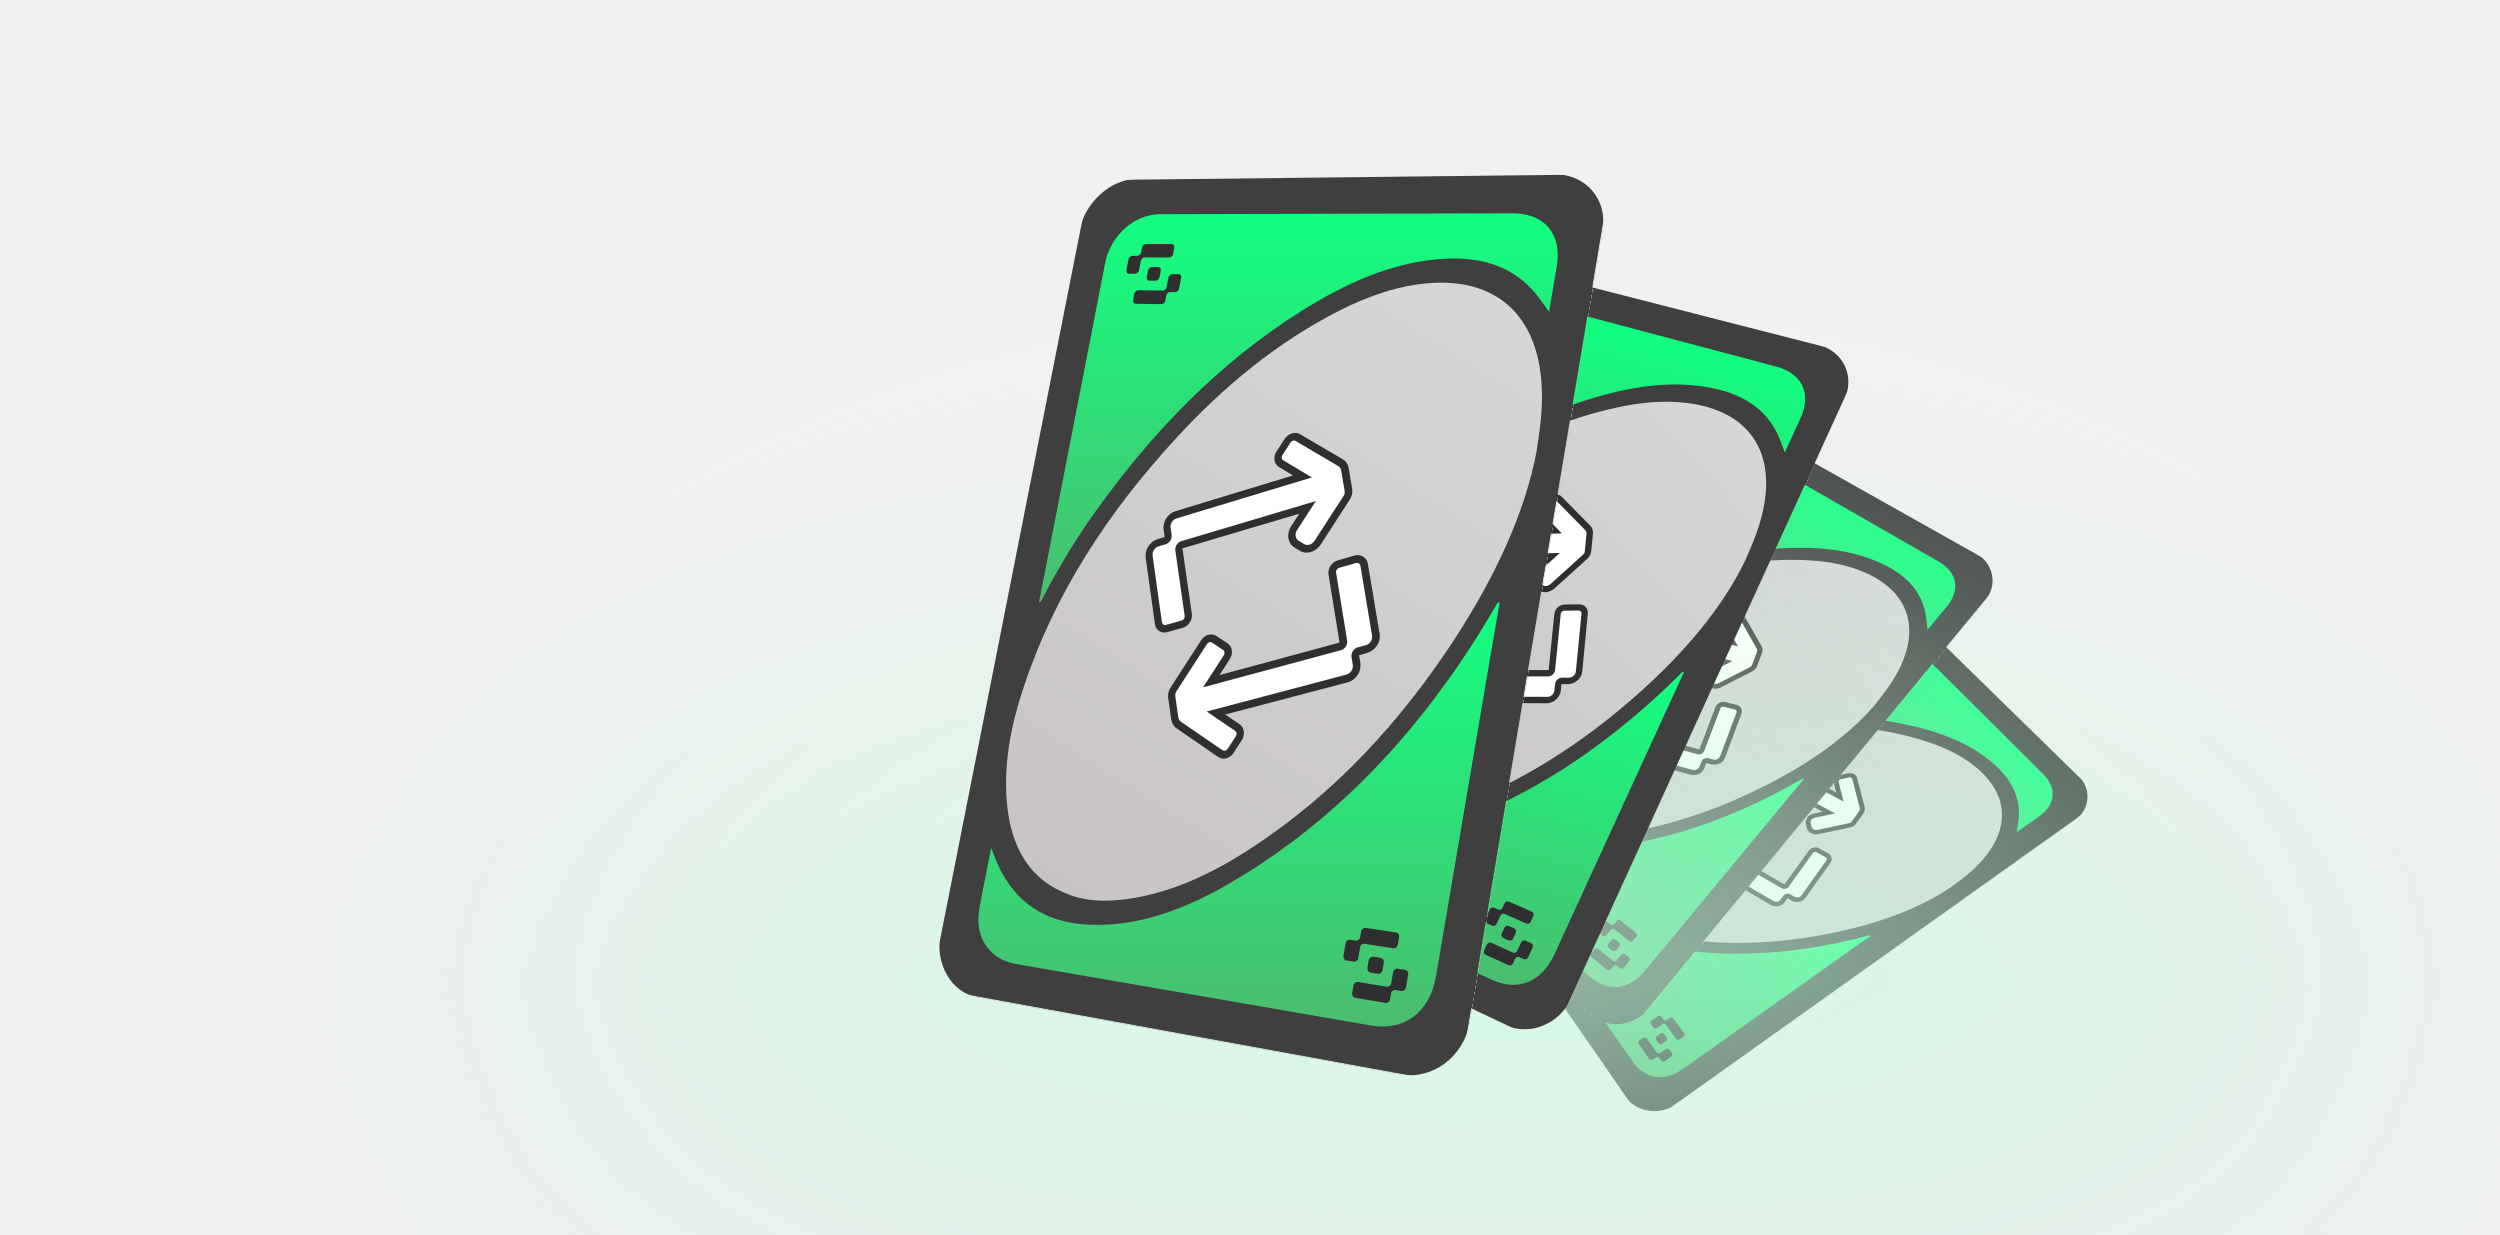
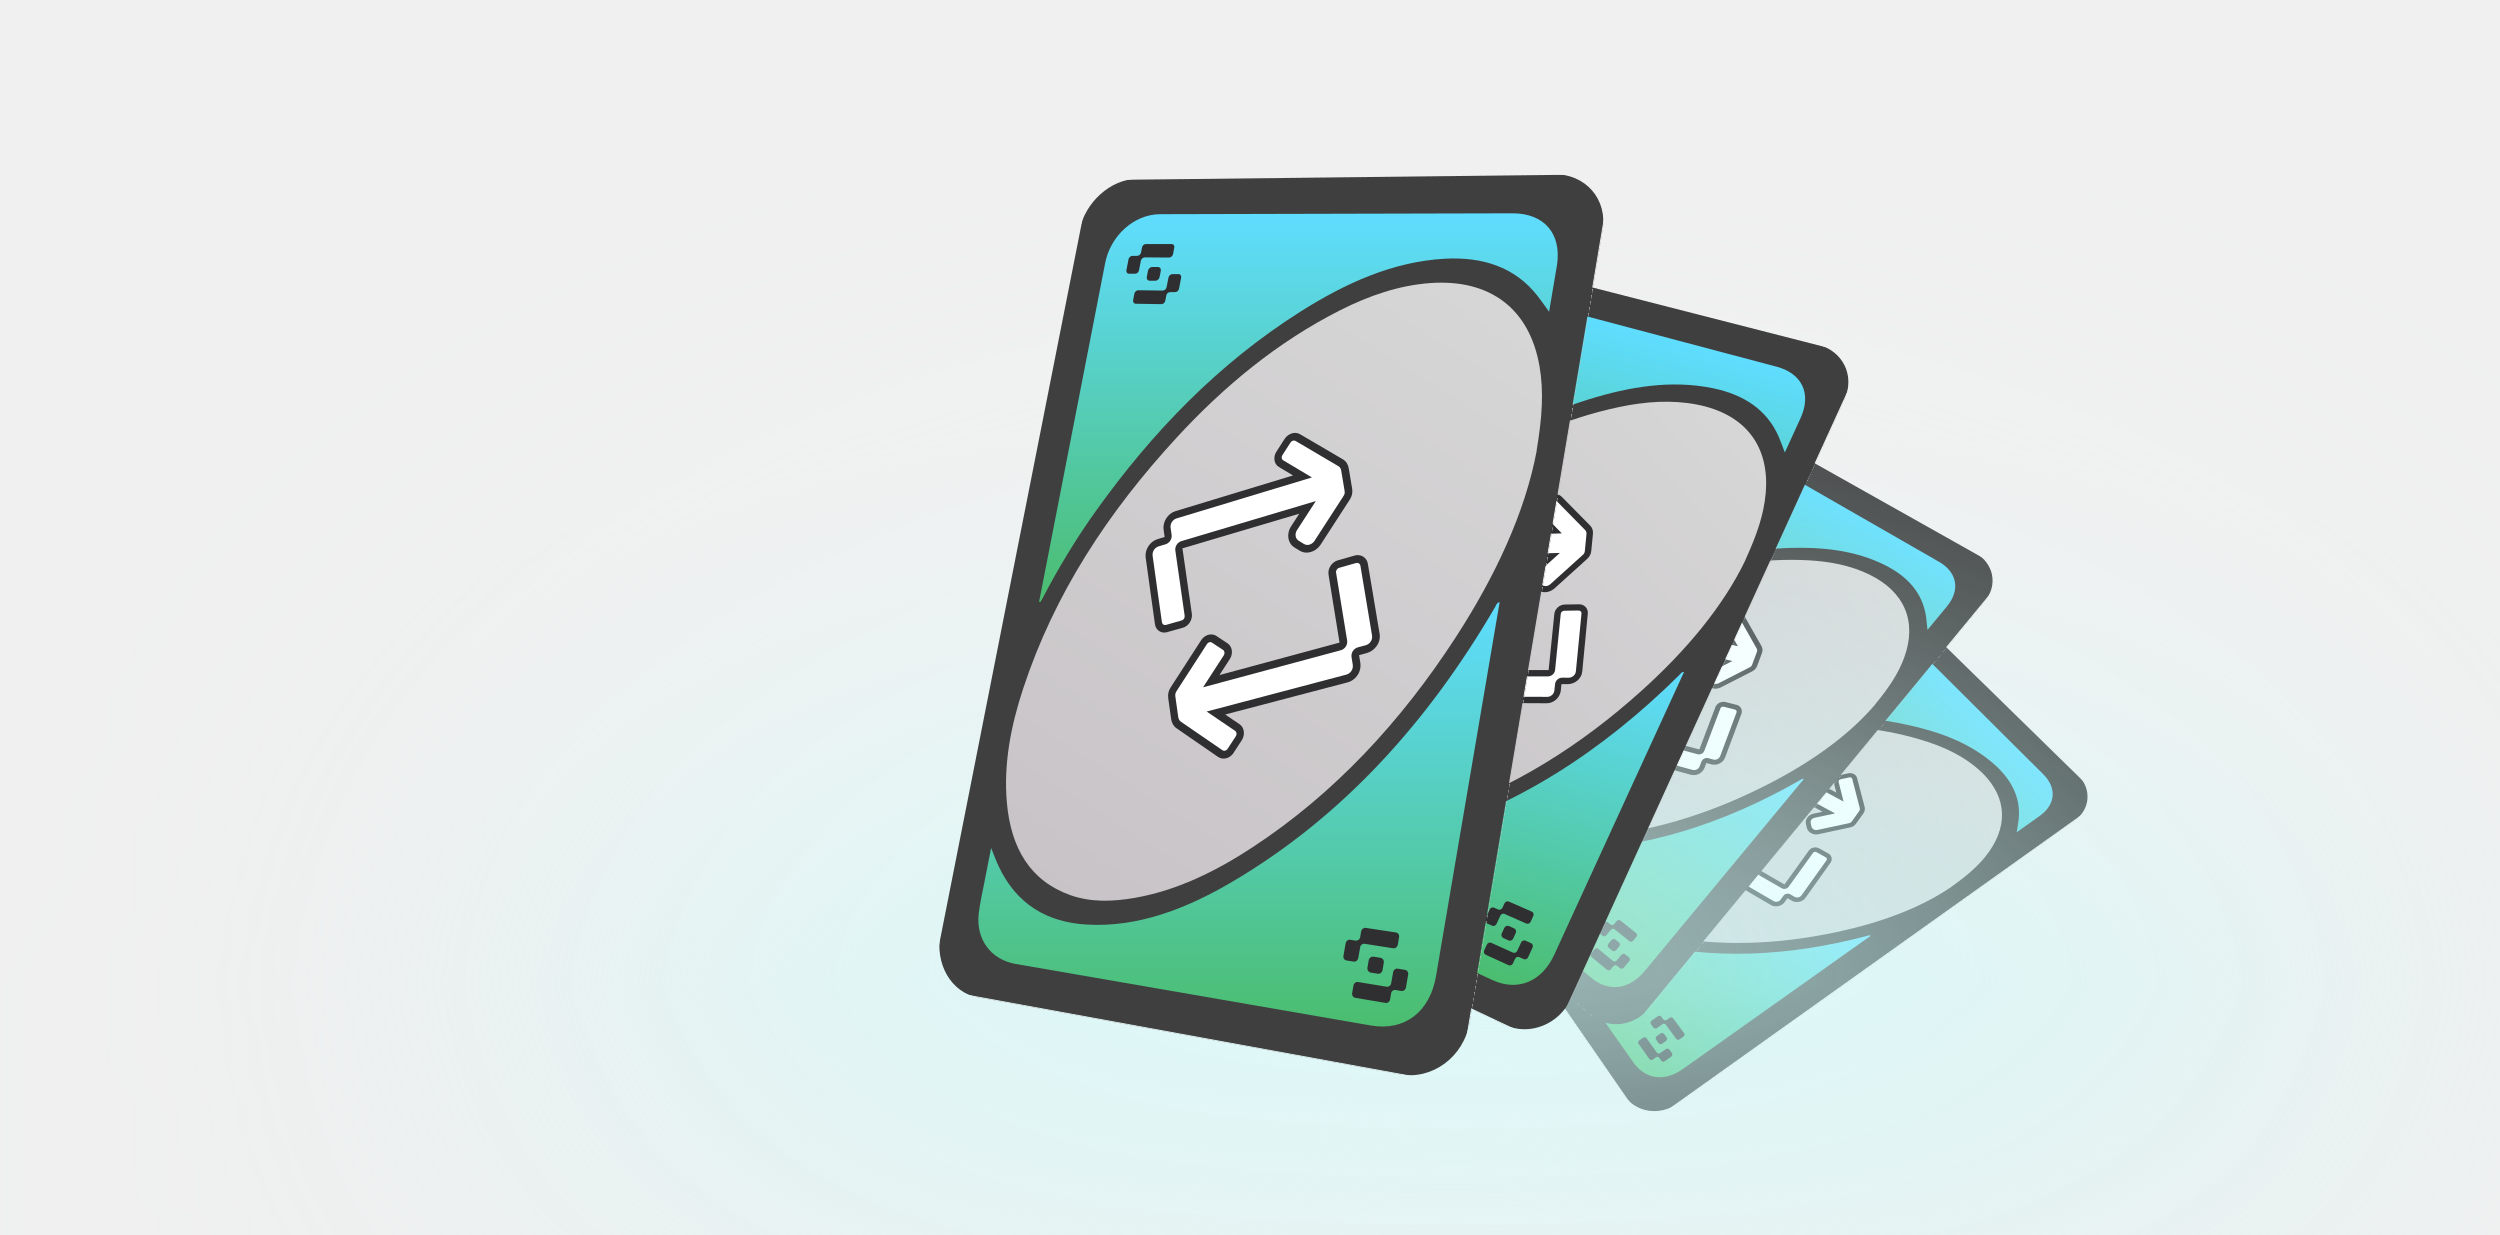
<svg xmlns="http://www.w3.org/2000/svg" xmlns:xlink="http://www.w3.org/1999/xlink" width="474" height="234" fill="none">
  <style>.B{fill:#fff}.C{fill:#2f2e30}.D{color-interpolation-filters:sRGB}.E{flood-opacity:0}.F{stroke:#fff}.G{fill:#3f3f3f}.H{stroke-width:.253}</style>
  <g clip-path="url(#W)">
    <mask id="A" maskUnits="userSpaceOnUse" x="279" y="111" width="117" height="100">
      <path d="M359.578 113.493l34.287 33.514c2.621 2.564 2.361 6.377-.613 8.495l-75.301 53.647c-3.262 2.326-7.688 1.658-9.844-1.461l-28.078-40.61c-1.758-2.54-.76-6.186 2.199-8.168l68.54-45.92c2.723-1.827 6.656-1.612 8.809.493l.001.01z" class="B F H" />
    </mask>
    <g mask="url(#A)">
      <g filter="url(#E)" class="G">
        <path d="M396.898 149.974l-39.806-38.919c-.774-.756-2.191-.828-3.168-.174l-75.116 50.321c-1.073.721-1.434 2.038-.807 2.941l32.594 47.157c.79 1.143 2.388 1.387 3.575.543l82.522-58.794c1.077-.765 1.162-2.148.206-3.085v.01z" />
      </g>
      <path d="M370.046 168.107c-6 4.109-13.659 6.874-21.785 8.608-11.404 2.434-22.691 2.839-33.65.569-5.072-1.048-9.794-2.689-13.793-5.505-2.106-1.487-3.931-3.207-5.001-5.459-2.103-4.44-1.003-8.671 2.37-12.699 2.875-3.428 6.564-5.919 10.608-7.96 10.33-5.215 21.361-7.468 32.945-7.948 8.043-.331 15.996.413 23.71 2.938 3.538 1.163 6.818 2.755 9.561 5.126 5.21 4.515 6.024 10.164 2.128 15.69-1.688 2.394-3.922 4.366-7.093 6.621v.019z" fill="url(#J)" />
      <path d="M317.17 139.883l2.27-1.525 30.691-20.674c2.626-1.79 6.336-1.685 8.511.499l28.742 28.6c2.607 2.587 2.387 5.696-.6 7.878l-4.42 3.142.358-2.321c.481-4.145-1.302-7.597-4.535-10.496-4.457-3.989-10.072-6.095-16.024-7.441-10.999-2.482-21.958-2.254-32.898-.445-3.93.648-7.773 1.602-11.561 2.793-.146.045-.287.075-.433.11l-.106-.125.005.005z" fill="url(#K)" />
      <path d="M354.681 177.432l-1.062.75-34.588 24.531c-3.431 2.434-7.068 1.944-9.339-1.271l-23.932-33.964c-1.67-2.377-1.234-5.249 1.081-7.102 1.007-.805 2.13-1.485 3.202-2.215l3.17-2.133-.865 2.063c-1.673 4.612-.62 8.583 2.445 12.011 3.919 4.377 9.372 6.806 15.453 8.367 14.168 3.64 28.84 2.9 43.682-1.008.218-.058.42-.219.748-.034l.005.005z" fill="url(#L)" />
      <path d="M317 199.681l-.493-.684c-.148-.205-.443-.243-.664-.092l-1.057.745c-.216.156-.511.109-.659-.096l-1.944-2.707c-.148-.205-.437-.237-.654-.091l-.725.514c-.217.156-.278.438-.13.643l2.047 2.877a.47.47 0 0 0 .653.091l.587-.415a.45.45 0 0 1 .639.105l.382.534c.147.205.447.248.664.092l1.23-.868c.216-.156.272-.443.124-.648zm-1.814-5.495c.216-.156.511-.109.654.091l1.958 2.683c.147.205.442.242.663.091l.726-.514c.216-.156.272-.443.12-.643l-2.085-2.828c-.142-.2-.437-.237-.654-.092l-.552.392a.47.47 0 0 1-.654-.091l-.376-.51c-.143-.2-.438-.237-.649-.086l-1.216.854c-.216.155-.262.433-.115.628l.488.67c.143.199.437.237.654.091l1.048-.736h-.01zm.331 1.865l.468.649c.157.215.097.517-.134.677l-.696.496c-.231.16-.541.117-.689-.097l-.473-.655c-.152-.21-.092-.512.134-.677l.692-.49c.23-.161.535-.113.688.097h.01zm39.732-71.495l-.504-.503c-.146-.156-.421-.173-.608-.046l-.924.622c-.192.132-.462.11-.613-.041l-1.949-2.007c-.146-.146-.416-.168-.604-.041l-.63.429c-.187.127-.225.356-.079.502l2.055 2.122c.151.151.416.168.608.036l.51-.348a.46.46 0 0 1 .589.055l.388.387c.141.161.416.178.608.046l1.073-.73c.192-.132.22-.351.074-.507l.006.024zm-1.997-4.163c.187-.127.462-.11.603.041l1.959 1.988c.151.151.426.168.613.041l.63-.429c.188-.127.221-.352.07-.503l-2.089-2.088c-.136-.156-.411-.173-.599-.046l-.485.325c-.188.127-.463.11-.604-.041l-.377-.378c-.146-.146-.416-.168-.604-.04l-1.063.72c-.187.127-.216.347-.07.493l.494.493c.141.151.411.173.598.046l.909-.617.015-.005zm.42 1.422l.478.478c.151.161.113.4-.084.537l-.611.409c-.197.137-.486.114-.642-.042l-.478-.478c-.147-.165-.114-.4.088-.531l.611-.41c.197-.136.487-.114.638.037z" class="C" />
      <path d="M325.151 152.26a.73.73 0 0 1-.001-.916l2.539-3.365 2.123-2.807a1.51 1.51 0 0 1 1.865-.405l.745.402a.51.51 0 0 0 .624-.14l.505-.677c.199-.269.507-.456.858-.535a1.44 1.44 0 0 1 1.007.13l13.422 7.176-.702-2.791c-.105-.429.206-.862.708-.97l1.685-.366c.345-.074.715.029.928.27.085.085.137.194.17.313l1.442 5.544c.077.295.007.607-.191.896l-1.382 1.936c-.198.278-.459.438-.819.516l-6.013 1.282c-.526.114-1.084-.053-1.403-.429-.121-.141-.209-.305-.248-.477l-.166-.7c-.155-.661.332-1.328 1.082-1.484l2.804-.6-13.28-7.196a.52.52 0 0 0-.628.135l-4.557 6.077c-.289.379-.853.501-1.256.269l-1.641-.916a.8.8 0 0 1-.221-.182l.001.01z" class="B" />
      <path d="M351.095 147.525a.4.4 0 0 1 .088.155l1.433 5.543c.054.207-.004.406-.131.584l-1.383 1.936c-.132.183-.281.282-.52.329l-6.008 1.287c-.371.078-.731-.044-.939-.29-.081-.09-.137-.194-.165-.318l-.166-.699c-.105-.439.221-.886.722-.995l3.906-.834-14.225-7.692a1.01 1.01 0 0 0-1.251.275l-4.557 6.076c-.141.193-.424.253-.628.135l-1.636-.911c-.044-.025-.079-.051-.11-.091-.106-.125-.111-.311-.003-.46l2.544-3.379 2.118-2.803a1.01 1.01 0 0 1 1.247-.27l.745.402a1.01 1.01 0 0 0 1.246-.27l.506-.677a1.01 1.01 0 0 1 1.247-.27l14.366 7.691-.944-3.738c-.054-.217.101-.433.355-.485l1.684-.366a.5.5 0 0 1 .469.136m.736-.505c-.328-.356-.876-.513-1.397-.405l-1.685.366c-.36.079-.663.271-.867.545a1.07 1.07 0 0 0-.19.906l.461 1.844-12.483-6.665c-.397-.217-.874-.274-1.341-.169s-.877.353-1.147.714l-.505.676-.746-.402c-.81-.438-1.925-.199-2.483.54l-2.113 2.798-.01.01-2.534 3.359c-.326.428-.326.981-.002 1.372.091.11.201.201.331.273l1.636.921c.611.345 1.459.162 1.889-.409l4.556-6.087 12.342 6.696-1.705.365c-.998.213-1.645 1.101-1.44 1.974l.166.7a1.5 1.5 0 0 0 .331.645c.43.497 1.17.722 1.872.575l6.018-1.287c.482-.1.848-.334 1.107-.705l1.383-1.936c.273-.384.36-.803.256-1.203l-1.448-5.548c-.043-.168-.131-.332-.257-.468l.005.005z" class="C" />
      <path d="M319.731 167.344a.74.74 0 0 1-.146-.327l-1.056-5.72c-.052-.3.027-.611.245-.899l1.446-1.92c.204-.274.464-.433.81-.507l6.315-1.362c.345-.074.701.034.903.284a.73.73 0 0 1 .156.318l.305 1.487c.045.217-.008.431-.15.623a.99.99 0 0 1-.592.371l-3.224.686 13.333 7.668c.218.123.511.062.652-.139l4.631-6.423c.283-.394.867-.515 1.305-.278l1.745.973c.089.051.169.112.24.192.243.281.258.668.036.971l-2.557 3.584-2.175 3.051a1.54 1.54 0 0 1-1.977.417l-.797-.462c-.109-.062-.232-.08-.358-.054s-.233.092-.304.192l-.524.736c-.434.605-1.325.791-1.972.411l-13.494-7.867.558 2.904c.086.448-.25.904-.751 1.013l-1.7.361c-.355.073-.711-.044-.909-.299l.006.015z" class="B" />
      <path d="M346.279 162.64c.116.136.131.332.018.486l-2.567 3.593-2.171 3.037c-.288.408-.882.529-1.32.273l-.796-.463c-.433-.251-1.022-.125-1.315.278l-.528.73c-.293.404-.882.53-1.315.278l-14.395-8.377.742 3.879c.045.227-.125.457-.378.509l-1.7.361c-.18.039-.358-.025-.454-.15a.42.42 0 0 1-.078-.163l-1.061-5.715c-.035-.206.029-.401.166-.588l1.446-1.92a.83.83 0 0 1 .52-.328l6.32-1.358c.181-.039.354.02.455.14.04.04.061.1.073.159l.304 1.487c.045.217-.12.442-.368.499l-4.305.922 14.239 8.202c.432.251 1.022.125 1.31-.274l4.63-6.432c.141-.202.434-.262.652-.139l1.746.973c.044.026.084.056.115.096m.745-.523c-.096-.116-.217-.217-.356-.289l-1.745-.973c-.318-.175-.687-.229-1.057-.151s-.683.28-.886.564l-4.63 6.422-12.432-7.138 2.138-.457c.36-.078.678-.275.886-.554a1.15 1.15 0 0 0 .219-.934l-.304-1.487c-.035-.178-.117-.337-.229-.477-.308-.366-.837-.532-1.358-.423l-6.31 1.357a1.77 1.77 0 0 0-1.103.69l-1.447 1.92c-.288.379-.4.792-.325 1.201l1.051 5.714a1.11 1.11 0 0 0 .224.491c.299.385.838.561 1.364.448l1.699-.36c.365-.074.683-.281.896-.564s.296-.628.229-.954l-.376-1.929 12.589 7.353c.418.246.925.324 1.422.22a2.01 2.01 0 0 0 1.208-.766l.524-.735.801.458c.423.241.929.319 1.431.219s.93-.376 1.203-.77l2.171-3.046.009-.01 2.553-3.589c.321-.452.295-1.04-.064-1.456l.005.005z" class="C" />
    </g>
  </g>
  <g clip-path="url(#X)">
    <mask id="B" maskUnits="userSpaceOnUse" x="259" y="78" width="119" height="117">
      <path d="M329.224 79.493l45.229 25.431c3.458 1.946 4.255 6.004 1.74 9.052l-63.69 77.171c-2.759 3.346-7.572 3.887-10.7 1.23l-40.726-34.587c-2.55-2.163-2.527-6.254.01-9.154l58.787-67.201c2.334-2.672 6.506-3.55 9.347-1.952l.003.01z" class="B F H" />
    </mask>
    <g mask="url(#B)">
      <g filter="url(#F)" class="G">
        <path d="M378.455 107.175l-52.512-29.534c-1.022-.573-2.524-.252-3.361.706l-64.428 73.644c-.92 1.053-.928 2.531-.02 3.3l47.281 40.166c1.146.974 2.885.781 3.89-.434l69.796-84.576c.911-1.1.612-2.57-.649-3.282l.003.01z" />
      </g>
      <path d="M355.465 133.653c-5.122 5.975-12.353 11.011-20.362 15.1-11.24 5.739-22.925 9.324-35.016 10.02-5.597.325-10.992-.068-15.961-1.892-2.619-.964-5.008-2.25-6.757-4.305-3.442-4.052-3.478-8.783-1.08-13.938 2.046-4.39 5.204-8.027 8.86-11.293 9.337-8.345 20.238-13.79 32.213-17.537 8.314-2.599 16.837-4.049 25.607-3.57 4.025.226 7.9.971 11.431 2.681 6.711 3.26 9.145 8.937 6.62 15.806-1.095 2.975-2.877 5.662-5.561 8.907l.006.021z" fill="url(#M)" />
      <path d="M292.285 118.959l1.946-2.23 26.292-30.208c2.243-2.607 6.151-3.536 9.036-1.862l38.057 21.846c3.45 1.975 4.091 5.286 1.58 8.403l-3.741 4.523-.276-2.527c-.659-4.467-3.489-7.576-7.68-9.701-5.777-2.922-12.237-3.551-18.836-3.291-12.192.487-23.585 3.794-34.515 8.751-3.926 1.778-7.676 3.851-11.302 6.157-.14.088-.279.159-.422.237l-.146-.101.007.003z" fill="url(#N)" />
      <path d="M342.015 147.704l-.9 1.082-29.286 35.331c-2.904 3.506-6.844 4.012-10.119 1.287l-34.53-28.801c-2.412-2.016-2.761-5.141-.859-7.726.827-1.124 1.81-2.149 2.726-3.213l2.717-3.117c-.131.936-.262 1.669-.327 2.399-.456 5.29 1.756 9.146 5.921 11.87 5.322 3.478 11.703 4.49 18.496 4.418 15.831-.164 30.962-5.046 45.381-13.289.213-.121.378-.346.773-.244l.007.003z" fill="url(#O)" />
      <path d="M308.856 181.516l-.708-.577c-.212-.173-.53-.129-.719.091l-.897 1.075c-.182.223-.504.256-.716.084l-2.79-2.286c-.212-.172-.524-.125-.709.088l-.614.741c-.183.223-.167.536.044.708l2.945 2.434c.212.173.531.129.709-.088l.497-.598c.182-.224.486-.242.698-.069l.549.452c.211.172.537.133.719-.091l1.043-1.251c.182-.224.16-.54-.051-.713zm-3.435-5.236c.182-.223.504-.257.709-.088l2.798 2.256c.212.173.531.13.72-.09l.614-.741c.183-.223.16-.539-.055-.706l-2.971-2.372c-.205-.169-.524-.126-.709.088l-.468.564c-.179.217-.497.26-.709.087l-.536-.427c-.205-.169-.524-.125-.702.092l-1.032 1.233c-.183.223-.153.526.055.689l.698.563c.205.169.524.125.709-.088l.889-1.062-.01.002zm.867 1.858l.671.547c.225.181.246.514.05.746l-.59.713c-.196.232-.531.274-.746.091l-.678-.551c-.218-.177-.24-.51-.05-.746l.586-.706c.196-.232.528-.268.746-.092l.011-.002zm21.51-85.867l-.667-.385c-.197-.122-.489-.063-.649.123l-.791.908c-.165.192-.453.244-.653.129l-2.6-1.552c-.194-.112-.482-.059-.642.126l-.539.624c-.16.185-.136.436.058.547l2.743 1.643c.2.115.482.059.646-.133l.435-.507a.5.5 0 0 1 .631-.107l.514.297c.193.128.485.069.649-.123l.917-1.064c.164-.192.132-.429-.065-.551l.013.024zm-3.256-3.792c.161-.186.453-.244.643-.126l2.604 1.529c.2.116.492.057.653-.129l.538-.624c.161-.186.132-.429-.068-.545l-2.769-1.598c-.186-.124-.478-.065-.638.12l-.417.476c-.161.186-.453.244-.642.126l-.501-.289c-.193-.112-.482-.059-.642.126l-.909 1.051c-.161.185-.129.423.065.535l.653.377c.19.118.479.065.639-.12l.777-.9.014-.009zm.839 1.368l.634.366c.203.126.23.386.063.584l-.524.599c-.168.198-.477.256-.684.136l-.634-.366c-.199-.132-.23-.386-.056-.58l.524-.599c.168-.198.477-.256.677-.14z" class="C" />
      <path d="M304.093 129.662a.79.79 0 0 1-.256-.957l1.711-4.229 1.433-3.529c.286-.695 1.103-1.125 1.836-.946l.892.212a.55.55 0 0 0 .612-.321l.339-.849c.132-.337.402-.619.746-.8s.732-.235 1.09-.146l16.04 3.741-1.516-2.72c-.229-.419-.025-.959.469-1.213l1.659-.854c.34-.174.756-.17 1.045.022.114.066.199.165.266.28l3.061 5.391c.163.288.177.633.051.99l-.903 2.411c-.129.347-.356.587-.711.77l-5.927 3.024c-.518.266-1.148.247-1.586-.056a1.2 1.2 0 0 1-.393-.429l-.37-.685c-.347-.647-.025-1.482.715-1.855l2.764-1.412-15.899-3.803a.56.56 0 0 0-.618.317l-3.062 7.629c-.195.477-.751.762-1.237.633l-1.972-.498c-.102-.024-.192-.068-.282-.128l.003.01z" class="B" />
      <path d="M329.89 117.445a.45.45 0 0 1 .134.137l3.051 5.393c.115.202.11.426.027.648l-.903 2.411a.83.83 0 0 1-.452.489l-5.92 3.029c-.365.185-.777.158-1.063-.04a.76.76 0 0 1-.261-.286l-.37-.686c-.232-.429-.017-.987.477-1.241l3.848-1.967-17.024-4.056c-.493-.116-1.039.167-1.231.638l-3.061 7.629c-.094.24-.372.383-.619.317l-1.965-.495a.37.37 0 0 1-.141-.064c-.146-.101-.203-.295-.131-.481l1.712-4.244 1.429-3.523c.188-.465.734-.748 1.227-.632l.892.212c.494.116 1.04-.167 1.228-.631l.339-.85c.188-.464.734-.747 1.227-.631l17.172 4.015-2.033-3.643c-.118-.211-.016-.481.234-.606l1.659-.854a.54.54 0 0 1 .528.01m.628-.733c-.443-.281-1.06-.292-1.574-.032l-1.659.854c-.354.183-.617.469-.753.812s-.112.702.054 1l.999 1.799-14.916-3.471a2.08 2.08 0 0 0-1.449.199c-.46.241-.818.615-.999 1.067l-.339.849-.892-.211c-.969-.231-2.068.331-2.444 1.26l-1.426 3.517-.007.013-1.708 4.221c-.222.538-.066 1.117.382 1.434a1.26 1.26 0 0 0 .422.194l1.968.504c.736.189 1.571-.24 1.86-.957l3.059-7.639 14.776 3.542-1.679.86c-.984.502-1.411 1.612-.953 2.466l.37.686a1.64 1.64 0 0 0 .526.582c.589.398 1.426.427 2.118.076l5.931-3.031c.476-.239.792-.587.96-1.046l.903-2.412c.178-.478.151-.94-.069-1.329l-3.068-5.395c-.092-.163-.23-.31-.4-.416l.007.004z" class="C" />
      <path d="M302.651 146.948a.81.81 0 0 1-.244-.301l-2.706-5.683c-.138-.299-.142-.647.004-1.009l.975-2.412c.136-.343.363-.583.704-.757l6.22-3.192c.34-.174.742-.162 1.024.043.106.078.195.172.252.289l.735 1.469c.107.214.112.453.018.693a1.07 1.07 0 0 1-.516.554l-3.177 1.62 16.085 4.281a.55.55 0 0 0 .643-.328l3.041-8.011c.186-.491.763-.781 1.287-.656l2.097.528a1.02 1.02 0 0 1 .305.134c.332.226.457.626.309 1.005l-1.669 4.463-1.419 3.798c-.285.755-1.157 1.203-1.95.99l-.962-.26c-.132-.034-.265-.019-.39.044s-.218.161-.263.286l-.342.915a1.66 1.66 0 0 1-1.946.983l-16.311-4.444 1.398 2.879c.215.445-.008 1.016-.502 1.27l-1.675.853c-.351.176-.756.153-1.035-.058l.01.014z" class="B" />
      <path d="M329.087 134.595a.42.42 0 0 1 .155.503l-1.677 4.475-1.419 3.783a1.1 1.1 0 0 1-1.303.654l-.962-.26a1.11 1.11 0 0 0-1.296.659l-.348.911a1.11 1.11 0 0 1-1.297.659l-17.394-4.725 1.862 3.847c.111.225-.003.513-.253.638l-1.675.853c-.178.092-.382.075-.517-.029-.05-.037-.092-.087-.128-.149l-2.709-5.677c-.094-.206-.083-.427.008-.661l.975-2.412c.093-.224.222-.369.451-.489l6.227-3.189c.177-.091.374-.079.514.019.053.03.092.087.12.145l.736 1.47c.107.213-.002.496-.246.625l-4.241 2.169 17.181 4.585c.523.142 1.104-.155 1.293-.652l3.039-8.021c.091-.251.379-.396.643-.328l2.097.528c.054.014.104.035.147.068m.632-.756c-.133-.093-.287-.166-.452-.202l-2.097-.528a1.65 1.65 0 0 0-1.148.138c-.365.185-.635.484-.768.837l-3.041 8.011-14.996-3.98 2.107-1.076c.355-.183.632-.478.771-.827s.13-.718-.032-1.039l-.735-1.469a1.18 1.18 0 0 0-.372-.434c-.425-.296-1.024-.321-1.539-.062l-6.216 3.186c-.466.237-.775.572-.959 1.03l-.975 2.413c-.195.477-.196.94-.003 1.346l2.699 5.679c.085.176.209.331.371.45.421.319 1.033.353 1.551.087l1.676-.853a1.61 1.61 0 0 0 .778-.84c.143-.355.134-.74-.027-1.061l-.933-1.912 15.22 4.161c.506.14 1.057.079 1.547-.169s.86-.658 1.049-1.139l.341-.915.966.254a2.24 2.24 0 0 0 1.557-.171c.497-.244.867-.654 1.042-1.142l1.416-3.793.007-.012 1.663-4.467c.209-.562.017-1.17-.475-1.505l.007.004z" class="C" />
    </g>
  </g>
  <g filter="url(#G)">
    <ellipse cx="275.5" cy="240.866" rx="167.5" ry="101.5" fill="url(#P)" />
  </g>
  <g clip-path="url(#Y)">
    <mask id="C" maskUnits="userSpaceOnUse" x="220" y="49" width="131" height="147">
      <path d="M281.884 49.384l62.674 16.031c4.792 1.227 7.062 5.858 5.016 10.34L297.777 189.24c-2.243 4.919-7.865 7.123-12.488 4.933l-60.206-28.509c-3.768-1.782-5.061-6.716-2.941-11.028l49.11-99.896c1.949-3.971 6.689-6.374 10.626-5.367l.006.011z" class="B F H" />
    </mask>
    <g mask="url(#C)">
      <g filter="url(#H)" class="G">
        <path d="M350.105 66.835l-72.768-18.622c-1.415-.36-3.12.511-3.82 1.934l-53.824 109.475c-.768 1.566-.301 3.349 1.041 3.981l69.899 33.114c1.695.802 3.727.009 4.544-1.778l56.762-124.372c.742-1.619-.092-3.293-1.841-3.743l.007.011z" />
      </g>
      <path d="M330.962 106.139c-4.24 8.848-11.323 17.246-19.649 24.755-11.683 10.538-24.599 18.625-38.935 23.366-6.634 2.197-13.258 3.465-19.831 2.872-3.465-.317-6.757-1.095-9.526-3.005-5.454-3.769-7.023-9.455-5.798-16.437 1.046-5.946 3.676-11.345 7.025-16.458 8.551-13.062 19.922-23.137 33.133-31.513 9.175-5.812 18.971-10.309 29.687-12.562 4.919-1.027 9.826-1.38 14.63-.46 9.134 1.76 13.896 7.812 13.073 16.898-.359 3.936-1.638 7.746-3.823 12.521l.014.023z" fill="url(#Q)" />
      <path d="M250.137 108.831l1.623-3.314 21.915-44.862c1.86-3.863 6.267-6.243 10.281-5.158l52.88 14.028c4.792 1.265 6.632 5.046 4.614 9.61l-3.046 6.654c-.432-1.133-.761-2.059-1.147-2.954-2.235-5.167-6.647-7.998-12.38-9.204-7.899-1.655-15.881-.328-23.745 2.115-14.525 4.52-27.177 12.179-38.74 21.675-4.155 3.409-8.002 7.116-11.625 11.062-.14.151-.284.282-.431.422l-.209-.075.01.002z" fill="url(#R)" />
      <path d="M319.3 127.401l-.735 1.593-23.867 51.998c-2.366 5.159-6.947 7.04-11.77 4.815l-50.877-23.542c-3.555-1.65-4.983-5.301-3.528-9.027.633-1.621 1.487-3.172 2.247-4.749l2.265-4.63c.144 1.169.224 2.094.381 2.994 1.157 6.517 5.066 10.447 10.961 12.384 7.531 2.471 15.542 1.631 23.7-.648 19.011-5.305 35.657-16.067 50.362-30.646.216-.215.343-.539.851-.544l.01.002z" fill="url(#S)" />
      <path d="M290.279 178.818l-1.038-.466c-.311-.14-.681.015-.838.341l-.732 1.584c-.148.327-.524.471-.835.332l-4.098-1.852c-.31-.14-.671.018-.825.335l-.501 1.09c-.148.328-.028.699.282.839l4.332 1.98c.311.14.68-.016.826-.335l.404-.88c.148-.328.508-.448.819-.308l.806.366c.311.14.69-.013.838-.341l.852-1.844c.147-.327.019-.701-.292-.841zm-5.826-5.197c.147-.328.524-.472.825-.334l4.098 1.814c.311.139.681-.016.837-.341l.501-1.091c.148-.327.019-.701-.294-.832l-4.343-1.899c-.302-.137-.671.018-.826.335l-.381.83c-.145.319-.515.475-.826.335l-.783-.342c-.302-.137-.671.018-.816.337l-.845 1.818c-.148.328-.015.684.289.812l1.022.453c.301.137.671-.018.826-.335l.728-1.566-.012.006zm1.642 1.957l.985.443c.329.145.462.538.301.881l-.48 1.049c-.162.343-.552.502-.87.351l-.994-.445c-.32-.143-.453-.536-.301-.882l.478-1.04c.161-.343.549-.493.869-.351l.012-.006zM284.29 65.232l-.927-.249c-.276-.083-.609.082-.742.357l-.66 1.349a.67.67 0 0 1-.745.366l-3.631-1.03c-.27-.072-.6.084-.733.36l-.447.926c-.133.275-.023.568.246.641l3.834 1.093c.278.075.599-.084.735-.368l.36-.751c.136-.284.459-.414.726-.333l.714.191c.274.092.606-.073.742-.357l.76-1.576c.136-.284.021-.56-.255-.643l.023.025zm-5.142-3.516c.133-.275.466-.44.732-.359l3.63 1.001c.278.075.611-.091.744-.366l.447-.926c.134-.275.021-.56-.257-.634l-3.85-1.032c-.265-.09-.597.075-.731.351l-.348.707c-.134.275-.466.44-.733.359l-.696-.186c-.269-.072-.599.084-.733.359l-.755 1.559c-.134.275-.019.551.25.623l.909.244c.267.081.597-.076.731-.351l.646-1.334.014-.015zm1.449 1.378l.882.236c.285.086.402.39.264.683l-.437.891a.71.71 0 0 1-.78.385l-.881-.236c-.283-.095-.402-.39-.255-.681l.438-.891c.138-.293.491-.462.769-.387z" class="C" />
      <path d="M267.809 117.909c-.424-.161-.678-.587-.618-1.07l.697-5.644.587-4.713c.119-.928.965-1.71 1.905-1.731l1.143-.033a.68.68 0 0 0 .633-.584l.135-1.132c.05-.448.284-.875.64-1.203s.806-.519 1.265-.528l20.524-.67-2.703-2.788c-.412-.43-.339-1.146.173-1.611l1.722-1.564c.354-.32.856-.449 1.266-.311.158.042.292.135.41.251l5.426 5.505c.289.294.418.705.381 1.176l-.309 3.195c-.044.459-.24.821-.608 1.156l-6.162 5.555c-.538.487-1.303.668-1.929.444-.236-.082-.449-.215-.611-.39l-.666-.706c-.627-.667-.509-1.775.262-2.464l2.873-2.593-20.373.551a.7.7 0 0 0-.643.581l-1.225 10.175c-.081.638-.659 1.161-1.286 1.163l-2.535.036c-.13.003-.253-.02-.381-.064l.007.011z" class="B" />
      <path d="M294.932 94.874c.075.02.142.066.207.121l5.414 5.511c.203.205.27.477.241.771l-.31 3.195a1.04 1.04 0 0 1-.385.735l-6.153 5.557c-.38.341-.884.442-1.292.295a.95.95 0 0 1-.408-.26l-.666-.706c-.418-.442-.339-1.184.174-1.649l4-3.61-21.81.608a1.37 1.37 0 0 0-1.277 1.165l-1.225 10.175a.67.67 0 0 1-.643.582l-2.526.039c-.07 0-.128-.006-.19-.033-.209-.074-.34-.289-.314-.536l.692-5.664.585-4.704a1.36 1.36 0 0 1 1.274-1.156l1.142-.033c.632-.019 1.198-.537 1.275-1.157l.134-1.132c.077-.62.643-1.137 1.274-1.156l21.976-.705-3.624-3.731c-.211-.217-.175-.574.086-.806l1.722-1.564c.184-.167.437-.222.639-.158m.52-1.085c-.624-.195-1.37-.009-1.906.469l-1.722 1.564c-.368.335-.592.764-.645 1.221s.092.882.388 1.187l1.783 1.843-19.082.633c-.611.015-1.206.27-1.682.708s-.786 1.005-.858 1.607l-.134 1.132-1.142.033a2.72 2.72 0 0 0-2.537 2.306l-.582 4.696-.005.017-.695 5.636c-.093.719.281 1.365.923 1.603a1.56 1.56 0 0 0 .571.097l2.533-.028a2.04 2.04 0 0 0 1.931-1.753l1.218-10.186 18.938-.502-1.745 1.577c-1.023.922-1.179 2.396-.352 3.278l.666.706c.225.239.496.415.823.531.837.29 1.854.054 2.574-.591l6.165-5.564c.496-.442.765-.963.818-1.571l.309-3.195c.061-.634-.121-1.181-.511-1.578l-5.436-5.507a1.48 1.48 0 0 0-.616-.372l.01.002z" class="C" />
      <path d="M271.652 139.191c-.153-.059-.285-.161-.391-.283l-5.092-5.971c-.263-.316-.38-.733-.32-1.216l.395-3.22c.053-.456.249-.818.603-1.138l6.46-5.852c.354-.319.842-.433 1.248-.278.153.06.29.144.396.267l1.359 1.532c.199.223.282.509.246.829-.034.311-.193.607-.442.833l-3.304 2.976 20.752-.034c.339-.004.639-.272.668-.603l1.078-10.629c.066-.651.667-1.187 1.338-1.205l2.695-.041c.14 0 .274.017.411.063a1.03 1.03 0 0 1 .697 1.11l-.57 5.913-.484 5.033c-.099 1-1.005 1.822-2.029 1.821l-1.242-.003c-.169.001-.325.063-.456.179s-.21.264-.224.429l-.116 1.213a2.07 2.07 0 0 1-2.027 1.812l-21.076-.09 2.612 3.017c.402.466.318 1.225-.194 1.691l-1.743 1.567c-.366.326-.86.429-1.264.265l.016.013z" class="B" />
      <path d="M299.502 115.785a.52.52 0 0 1 .348.555l-.575 5.931-.488 5.012c-.06.672-.673 1.214-1.358 1.21l-1.242-.003c-.676-.002-1.279.542-1.349 1.211l-.125 1.21c-.07.669-.673 1.214-1.349 1.212l-22.471-.078 3.483 4.033c.206.234.163.618-.098.85l-1.743 1.567c-.184.168-.435.213-.632.132a.58.58 0 0 1-.201-.138l-5.095-5.962c-.18-.218-.237-.488-.203-.799l.395-3.219c.04-.3.148-.516.386-.735l6.469-5.85c.184-.167.426-.215.625-.143.074.02.139.075.192.136l1.36 1.533c.199.222.158.598-.094.832l-4.408 3.981 22.17-.023a1.38 1.38 0 0 0 1.347-1.202l1.071-10.64c.029-.332.33-.6.668-.603l2.696-.041c.07 0 .137.009.2.035m.517-1.114a1.58 1.58 0 0 0-.61-.098l-2.696.041a2.05 2.05 0 0 0-1.337.536c-.38.341-.609.789-.655 1.257l-1.078 10.628-19.342.046 2.19-1.976c.368-.334.607-.779.662-1.245s-.076-.906-.374-1.24l-1.359-1.532c-.16-.184-.364-.314-.589-.403-.607-.219-1.337-.056-1.873.422l-6.457 5.843c-.485.435-.749.939-.823 1.55l-.396 3.219c-.081.638.068 1.196.431 1.623l5.082 5.968c.16.184.359.332.593.423.61.248 1.358.09 1.896-.397l1.743-1.567c.377-.333.609-.789.666-1.263s-.077-.935-.376-1.269l-1.74-2.002 19.671.1c.655.006 1.299-.246 1.809-.702s.824-1.07.896-1.71l.116-1.213 1.244-.005c.657-.003 1.301-.254 1.821-.709s.833-1.067.886-1.712l.481-5.024.005-.017.561-5.916c.07-.744-.357-1.415-1.057-1.659l.009.003z" class="C" />
    </g>
  </g>
  <mask id="D" maskUnits="userSpaceOnUse" x="178" y="33" width="126" height="171">
    <path d="M215.641 34.065l78.887-.899c6.033-.067 10.167 4.671 9.172 10.597l-25.195 150.03c-1.089 6.502-7.016 10.874-13.154 9.753l-79.918-14.58c-5.001-.91-8.082-6.314-6.945-12.061L204.807 43.73c1.042-5.293 5.868-9.62 10.823-9.676l.011.011z" stroke-width=".3" class="B F" />
  </mask>
  <g mask="url(#D)">
    <g filter="url(#I)" class="G">
      <path d="M301.509 33.089l-91.596 1.032c-1.781.022-3.514 1.587-3.889 3.484l-28.849 145.946c-.41 2.086.703 4.039 2.483 4.361l92.791 16.943c2.249.411 4.392-1.165 4.79-3.528l27.608-164.421c.363-2.142-1.148-3.85-3.35-3.828l.012.011z" />
    </g>
    <path d="M291.366 85.428c-2.202 11.762-7.894 23.89-15.332 35.364-10.437 16.1-23.098 29.704-38.489 39.812-7.122 4.683-14.524 8.267-22.454 9.643-4.182.721-8.305.843-12.17-.533-7.613-2.718-11.256-8.921-12.018-17.532-.644-7.334.75-14.524 3.081-21.604 5.95-18.086 16.164-33.543 29.083-47.58 8.973-9.742 19.093-18.131 31.005-24.167 5.47-2.763 11.139-4.727 17.089-5.16 11.315-.81 18.835 4.816 20.732 15.779.82 4.749.516 9.642-.55 15.956l.023.022z" fill="url(#T)" />
    <path d="M197.006 114.112l.867-4.417 11.654-59.763c.972-5.137 5.412-9.332 10.483-9.321l66.718-.167c6.044-.022 9.405 3.85 8.468 9.864l-1.487 8.799c-.867-1.198-1.546-2.186-2.284-3.118-4.264-5.382-10.355-7.323-17.488-6.935-9.827.544-18.811 4.627-27.303 9.986-15.684 9.909-28.17 22.924-38.794 37.76-3.818 5.326-7.18 10.907-10.202 16.699-.117.222-.246.422-.374.633l-.27-.022h.012z" fill="url(#U)" />
    <path d="M284.337 114.156l-.363 2.109-11.701 68.784c-1.16 6.824-5.962 10.486-12.346 9.387l-67.361-11.673c-4.709-.821-7.543-4.671-7.005-9.52.235-2.108.75-4.206 1.148-6.303l1.207-6.169c.539 1.331.925 2.397 1.394 3.406 3.42 7.313 9.265 10.708 16.82 11.13 9.651.532 18.822-2.985 27.713-8.245 20.72-12.25 36.931-30.181 49.651-51.996.187-.322.234-.743.832-.91h.011z" fill="url(#V)" />
    <path d="M266.382 183.884l-1.371-.222c-.41-.066-.796.233-.878.666l-.363 2.097c-.071.433-.469.721-.879.655l-5.411-.888c-.41-.067-.785.233-.867.655l-.246 1.442c-.07.433.187.832.597.899l5.728.965c.41.067.797-.233.867-.654l.199-1.165a.74.74 0 0 1 .867-.622l1.066.178c.41.066.808-.233.878-.666l.422-2.441c.07-.433-.199-.832-.609-.899zm-8.505-4.283c.07-.433.468-.721.867-.655l5.399.844c.41.066.797-.233.879-.666l.246-1.443c.07-.432-.199-.832-.609-.887l-5.716-.866c-.399-.066-.785.233-.867.655l-.187 1.098c-.071.422-.457.722-.867.655l-1.031-.155c-.398-.067-.785.233-.855.654l-.422 2.408c-.07.433.199.81.598.866l1.347.211c.398.066.784-.233.866-.655l.364-2.075-.012.011zm2.553 1.786l1.3.211c.434.067.715.488.633.943l-.234 1.387c-.082.455-.492.766-.914.688l-1.312-.211c-.422-.066-.703-.488-.632-.943l.234-1.376c.082-.455.492-.754.913-.688l.012-.011zM223.476 51.974h-1.172c-.351-.011-.691.288-.761.655l-.351 1.798c-.071.377-.41.666-.762.666l-4.603-.066c-.34 0-.679.288-.75.655l-.234 1.232c-.07.366.152.677.492.677l4.861.078c.351 0 .679-.288.75-.666l.187-.999a.76.76 0 0 1 .75-.621h.901c.352.022.692-.277.762-.655l.398-2.097c.07-.377-.152-.666-.504-.677l.036.022zm-7.167-2.519c.07-.366.409-.666.749-.655l4.592.033c.351 0 .691-.3.761-.666l.234-1.232c.071-.366-.152-.666-.503-.666h-4.861c-.34-.022-.68.277-.75.644l-.187.943c-.071.366-.41.666-.75.655h-.878c-.34 0-.68.289-.75.655l-.398 2.075c-.071.366.152.655.492.655h1.147c.34.011.68-.277.75-.644l.34-1.775.012-.022zm2.142 1.165h1.113c.363.011.598.333.527.721l-.234 1.187c-.07.388-.433.699-.796.699h-1.113c-.363-.022-.598-.333-.516-.721l.235-1.187c.07-.388.433-.699.784-.699z" class="C" />
    <path d="M220.688 119.227c-.55-.055-.984-.477-1.066-1.065l-.96-6.868-.797-5.737c-.152-1.132.598-2.319 1.699-2.641l1.335-.399c.363-.111.621-.511.562-.888l-.199-1.376c-.082-.544.059-1.121.375-1.62s.785-.865 1.323-1.021l23.965-7.268-4.064-2.43c-.621-.377-.761-1.243-.305-1.953l1.535-2.386c.316-.488.867-.799 1.394-.766.199 0 .386.066.562.166l8.129 4.771c.433.255.714.699.82 1.265l.644 3.862c.094.555-.024 1.043-.352 1.553l-5.505 8.488c-.48.744-1.323 1.198-2.131 1.132-.305-.022-.598-.111-.844-.266l-1.007-.622c-.949-.588-1.16-1.93-.469-2.985l2.566-3.961-23.825 7.079c-.363.111-.621.511-.574.888l1.769 12.372c.105.777-.41 1.576-1.148 1.776l-2.975.843c-.152.044-.305.055-.469.044l.012.011z" class="B" />
    <path d="M245.367 83.531c.094 0 .188.033.282.078l8.117 4.782c.304.178.468.477.527.832l.644 3.861c.059.366 0 .655-.223.987l-5.493 8.489c-.34.521-.902.799-1.429.754-.199-.011-.387-.066-.562-.177l-1.008-.622c-.632-.388-.773-1.287-.316-1.997l3.573-5.515-25.5 7.601c-.738.222-1.241 1.01-1.136 1.775l1.769 12.373c.058.388-.199.787-.574.887l-2.963.844a.57.57 0 0 1-.235.022c-.269-.022-.492-.233-.538-.533l-.973-6.891-.796-5.725a1.66 1.66 0 0 1 1.136-1.764l1.335-.4a1.66 1.66 0 0 0 1.136-1.764l-.199-1.376c-.105-.754.399-1.542 1.137-1.764l25.663-7.767-5.447-3.251c-.316-.189-.386-.621-.152-.976l1.534-2.386c.164-.255.445-.399.703-.388m.27-1.443c-.797-.033-1.617.422-2.097 1.154l-1.535 2.386a2.39 2.39 0 0 0-.374 1.642 1.76 1.76 0 0 0 .831 1.276l2.683 1.609-22.279 6.769c-.714.211-1.335.699-1.757 1.365s-.609 1.431-.503 2.163l.199 1.376-1.335.4c-1.453.432-2.472 2.008-2.261 3.517l.796 5.715v.022c.036.188.176 1.243.961 6.857.117.877.761 1.52 1.593 1.598.234.022.468 0 .703-.067l2.975-.832c1.113-.31 1.886-1.509 1.722-2.674l-1.781-12.383 22.15-6.569-1.558 2.408c-.914 1.409-.633 3.196.621 3.972l1.007.622c.34.21.714.333 1.136.366 1.078.078 2.202-.522 2.846-1.509l5.505-8.5c.446-.677.598-1.376.469-2.108l-.644-3.861c-.129-.766-.516-1.354-1.101-1.698l-8.141-4.771a1.81 1.81 0 0 0-.843-.244h.012z" class="C" />
    <path d="M231.933 143.084c-.199-.023-.387-.1-.551-.211l-7.883-5.426c-.41-.289-.679-.744-.761-1.332l-.551-3.917c-.082-.554.036-1.043.352-1.531l5.763-8.932c.316-.488.855-.777 1.382-.721.199.022.386.077.55.188l2.085 1.376a1.26 1.26 0 0 1 .551.899 1.62 1.62 0 0 1-.258 1.121l-2.952 4.549 24.434-6.591c.398-.111.667-.522.597-.921l-2.085-12.86c-.129-.788.41-1.609 1.195-1.842l3.162-.899a1.54 1.54 0 0 1 .504-.056c.609.045 1.078.478 1.171 1.088l1.195 7.146 1.019 6.08a2.53 2.53 0 0 1-1.815 2.785l-1.465.389c-.199.055-.363.177-.48.355s-.164.377-.129.577l.246 1.465c.2 1.209-.62 2.463-1.815 2.774l-24.855 6.546 4.029 2.73c.621.422.761 1.342.305 2.053l-1.558 2.396c-.328.5-.879.777-1.406.711l.024.011z" class="B" />
    <path d="M257.351 106.722c.292.022.538.233.585.544l1.195 7.168 1.007 6.058c.141.81-.41 1.642-1.218 1.853l-1.464.388a1.69 1.69 0 0 0-1.206 1.854l.234 1.464c.129.81-.41 1.642-1.207 1.853l-26.495 7.002 5.377 3.65c.316.211.386.677.152 1.032l-1.558 2.397c-.164.255-.445.388-.703.355a.71.71 0 0 1-.281-.1l-7.883-5.415c-.281-.199-.433-.499-.492-.876l-.55-3.917c-.047-.366.012-.655.223-.988l5.774-8.932c.164-.255.433-.388.691-.366.094 0 .188.044.27.1l2.084 1.376c.305.199.375.654.153 1.009l-3.936 6.081 26.108-7.024c.797-.211 1.336-1.043 1.207-1.842l-2.097-12.871c-.07-.4.199-.81.598-.921l3.162-.899c.082-.022.164-.033.246-.022m.258-1.476c-.246-.022-.504 0-.75.078l-3.162.899a2.5 2.5 0 0 0-1.406 1.054 2.38 2.38 0 0 0-.375 1.686l2.085 12.861-22.77 6.158 1.956-3.018c.328-.511.469-1.11.387-1.676s-.375-1.043-.832-1.342l-2.085-1.376c-.246-.167-.527-.255-.82-.289-.785-.066-1.593.355-2.073 1.088l-5.763 8.921c-.433.666-.585 1.343-.48 2.086l.55 3.917c.106.777.457 1.387 1.02 1.775l7.871 5.426c.246.167.527.278.831.311.797.1 1.628-.322 2.109-1.065l1.557-2.397a2.45 2.45 0 0 0 .387-1.698c-.082-.577-.387-1.076-.843-1.376l-2.683-1.808 23.204-6.092c.773-.2 1.452-.699 1.909-1.398s.633-1.52.516-2.297l-.246-1.465 1.464-.399c.773-.211 1.452-.71 1.921-1.409s.644-1.52.503-2.297l-1.019-6.07v-.022l-1.206-7.146a1.92 1.92 0 0 0-1.769-1.62h.012z" class="C" />
  </g>
  <defs>
    <filter id="E" x="277.693" y="110.436" width="119.867" height="106.12" filterUnits="userSpaceOnUse" class="D">
      <feFlood result="A" class="E" />
      <feColorMatrix in="SourceAlpha" values="0 0 0 0 0 0 0 0 0 0 0 0 0 0 0 0 0 0 127 0" result="B" />
      <feOffset dy="4.21" />
      <feComposite in2="B" operator="out" />
      <feColorMatrix values="0 0 0 0 0.745 0 0 0 0 0.745 0 0 0 0 0.749 0 0 0 1 0" />
      <feBlend in2="A" />
      <feBlend in="SourceGraphic" />
    </filter>
    <filter id="F" x="257.459" y="77.357" width="122.17" height="122.93" filterUnits="userSpaceOnUse" class="D">
      <feFlood result="A" class="E" />
      <feColorMatrix in="SourceAlpha" values="0 0 0 0 0 0 0 0 0 0 0 0 0 0 0 0 0 0 127 0" result="B" />
      <feOffset dy="4.21" />
      <feComposite in2="B" operator="out" />
      <feColorMatrix values="0 0 0 0 0.745 0 0 0 0 0.745 0 0 0 0 0.749 0 0 0 1 0" />
      <feBlend in2="A" />
      <feBlend in="SourceGraphic" />
    </filter>
    <filter id="G" x=".387" y="31.753" width="550.226" height="418.226" filterUnits="userSpaceOnUse" class="D">
      <feFlood class="E" />
      <feBlend in="SourceGraphic" />
      <feGaussianBlur stdDeviation="53.807" />
    </filter>
    <filter id="H" x="219.322" y="48.131" width="132.889" height="153.108" filterUnits="userSpaceOnUse" class="D">
      <feFlood result="A" class="E" />
      <feColorMatrix in="SourceAlpha" values="0 0 0 0 0 0 0 0 0 0 0 0 0 0 0 0 0 0 127 0" result="B" />
      <feOffset dy="4.21" />
      <feComposite in2="B" operator="out" />
      <feColorMatrix values="0 0 0 0 0.745 0 0 0 0 0.745 0 0 0 0 0.749 0 0 0 1 0" />
      <feBlend in2="A" />
      <feBlend in="SourceGraphic" />
    </filter>
    <filter id="I" x="177.09" y="33.077" width="127.811" height="176.843" filterUnits="userSpaceOnUse" class="D">
      <feFlood result="A" class="E" />
      <feColorMatrix in="SourceAlpha" values="0 0 0 0 0 0 0 0 0 0 0 0 0 0 0 0 0 0 127 0" result="B" />
      <feOffset dy="5" />
      <feComposite in2="B" operator="out" />
      <feColorMatrix values="0 0 0 0 0.745 0 0 0 0 0.745 0 0 0 0 0.749 0 0 0 1 0" />
      <feBlend in2="A" />
      <feBlend in="SourceGraphic" />
    </filter>
    <linearGradient id="J" x1="385.334" y1="144.019" x2="289.802" y2="165.578" xlink:href="#Z">
      <stop stop-color="#d8d8d8" />
      <stop offset="1" stop-color="#c7c2c6" />
    </linearGradient>
    <linearGradient id="K" x1="369.956" y1="129.355" x2="338.289" y2="161.022" xlink:href="#Z">
-       <stop stop-color="#12ff80" />
+       <stop stop-color="#5FDDFF" />
      <stop offset="1" stop-color="#4bbd6f" />
    </linearGradient>
    <linearGradient id="L" x1="333.443" y1="156.194" x2="298.861" y2="190.777" xlink:href="#Z">
-       <stop stop-color="#12ff80" />
+       <stop stop-color="#5FDDFF" />
      <stop offset="1" stop-color="#4bbd6f" />
    </linearGradient>
    <linearGradient id="M" x1="364.699" y1="104.19" x2="270.873" y2="153.485" xlink:href="#Z">
      <stop stop-color="#d8d8d8" />
      <stop offset="1" stop-color="#c7c2c6" />
    </linearGradient>
    <linearGradient id="N" x1="344.516" y1="93.168" x2="320.283" y2="135.141" xlink:href="#Z">
-       <stop stop-color="#12ff80" />
+       <stop stop-color="#5FDDFF" />
      <stop offset="1" stop-color="#4bbd6f" />
    </linearGradient>
    <linearGradient id="O" x1="313.865" y1="131.452" x2="287.401" y2="177.289" xlink:href="#Z">
-       <stop stop-color="#12ff80" />
+       <stop stop-color="#5FDDFF" />
      <stop offset="1" stop-color="#4bbd6f" />
    </linearGradient>
    <linearGradient id="P" x1="270" y1="139.366" x2="271" y2="328.866" xlink:href="#Z">
      <stop offset=".01" stop-color="#fff" />
-       <stop offset=".351" stop-color="#b0ffc9" />
+       <stop offset=".351" stop-color="#C0FFFB" />
      <stop offset=".699" stop-color="#5fddff" />
    </linearGradient>
    <linearGradient id="Q" x1="332.575" y1="67.679" x2="235.491" y2="157.318" xlink:href="#Z">
      <stop stop-color="#d8d8d8" />
      <stop offset="1" stop-color="#c7c2c6" />
    </linearGradient>
    <linearGradient id="R" x1="304.714" y1="60.918" x2="289.075" y2="119.284" xlink:href="#Z">
-       <stop stop-color="#12ff80" />
+       <stop stop-color="#5FDDFF" />
      <stop offset="1" stop-color="#4bbd6f" />
    </linearGradient>
    <linearGradient id="S" x1="280.156" y1="116.912" x2="263.077" y2="180.651" xlink:href="#Z">
-       <stop stop-color="#12ff80" />
+       <stop stop-color="#5FDDFF" />
      <stop offset="1" stop-color="#4bbd6f" />
    </linearGradient>
    <linearGradient id="T" x1="281.127" y1="39.615" x2="195.059" y2="175.85" xlink:href="#Z">
      <stop stop-color="#d8d8d8" />
      <stop offset="1" stop-color="#c7c2c6" />
    </linearGradient>
    <linearGradient id="U" x1="246.173" y1="40.445" x2="246.173" y2="114.134" xlink:href="#Z">
-       <stop stop-color="#12ff80" />
+       <stop stop-color="#5FDDFF" />
      <stop offset="1" stop-color="#4bbd6f" />
    </linearGradient>
    <linearGradient id="V" x1="234.917" y1="114.156" x2="234.917" y2="194.629" xlink:href="#Z">
-       <stop stop-color="#12ff80" />
+       <stop stop-color="#5FDDFF" />
      <stop offset="1" stop-color="#4bbd6f" />
    </linearGradient>
    <clipPath id="W">
      <path transform="matrix(.707107 .707107 -.707107 .707107 343.43 96.4292)" d="M0 0h77.791v104.532H0z" class="B" />
    </clipPath>
    <clipPath id="X">
      <path transform="matrix(.866025 .5 -.5 .866025 307.564 66.1787)" d="M0 0h84.188v113.127H0z" class="B" />
    </clipPath>
    <clipPath id="Y">
      <path transform="matrix(.965926 .258819 -.258819 .965926 251.504 40.3398)" d="M0 0h104.96v141.04H0z" class="B" />
    </clipPath>
    <linearGradient id="Z" gradientUnits="userSpaceOnUse" />
  </defs>
</svg>
